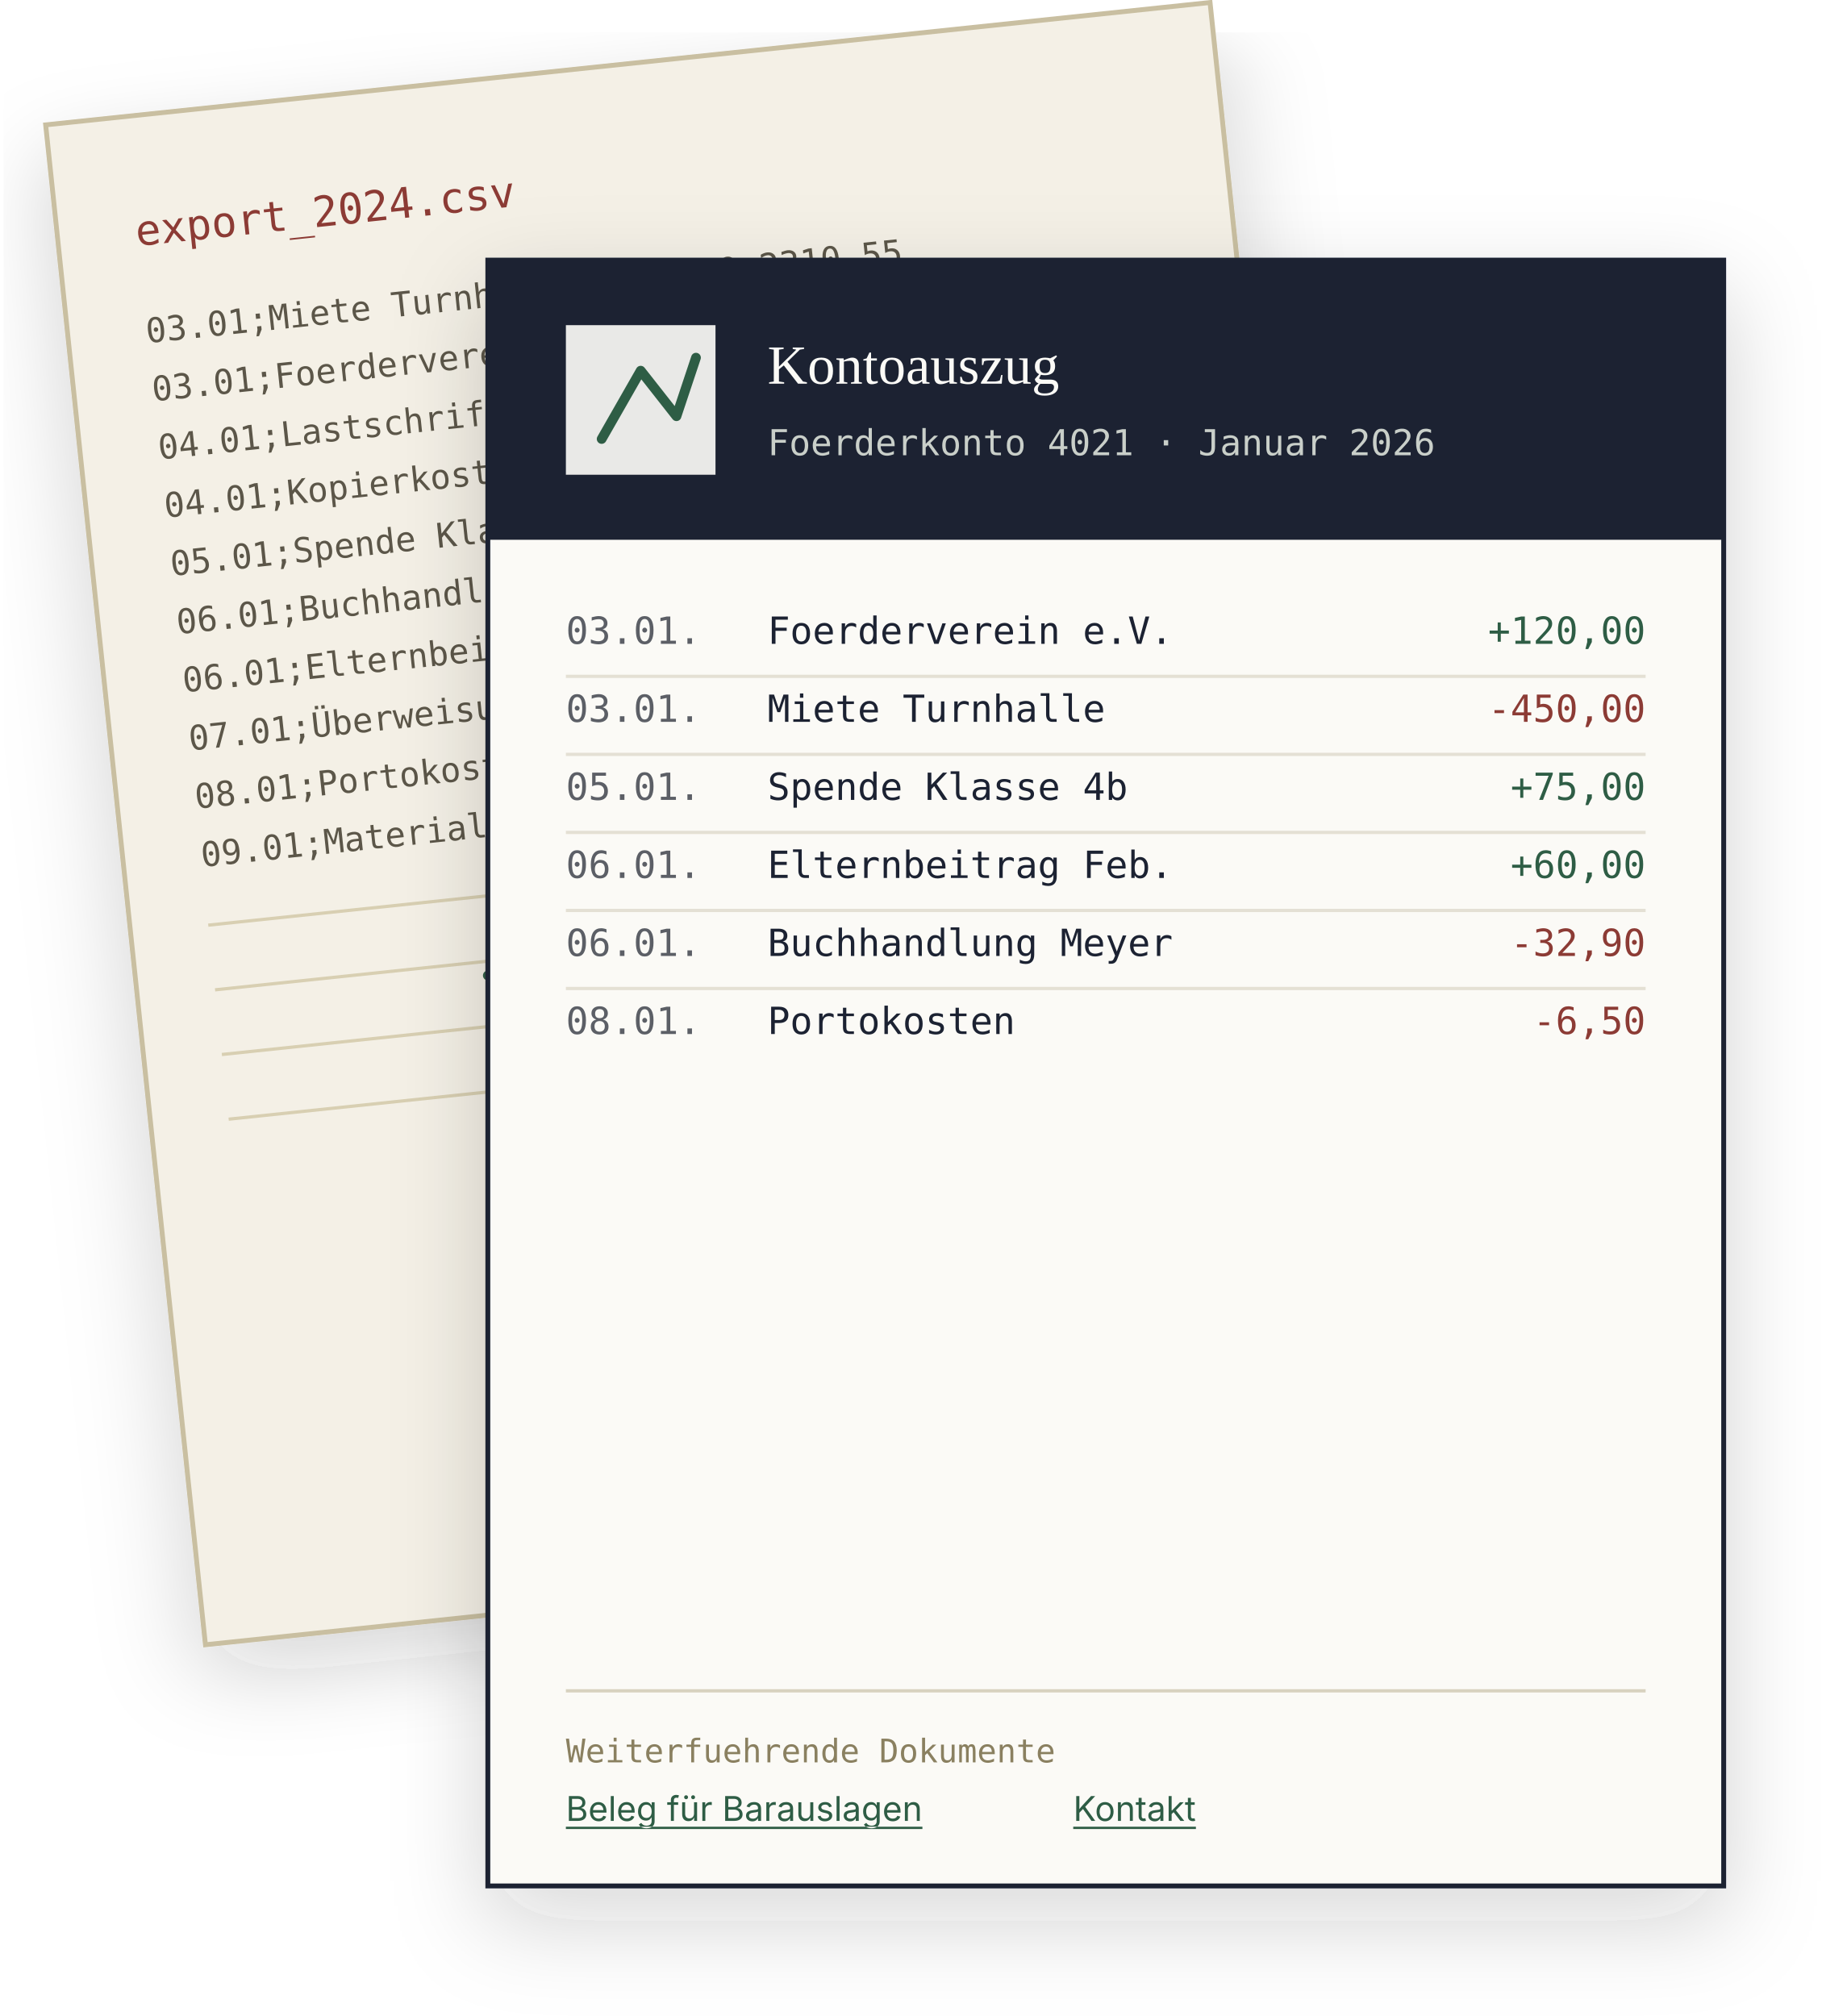
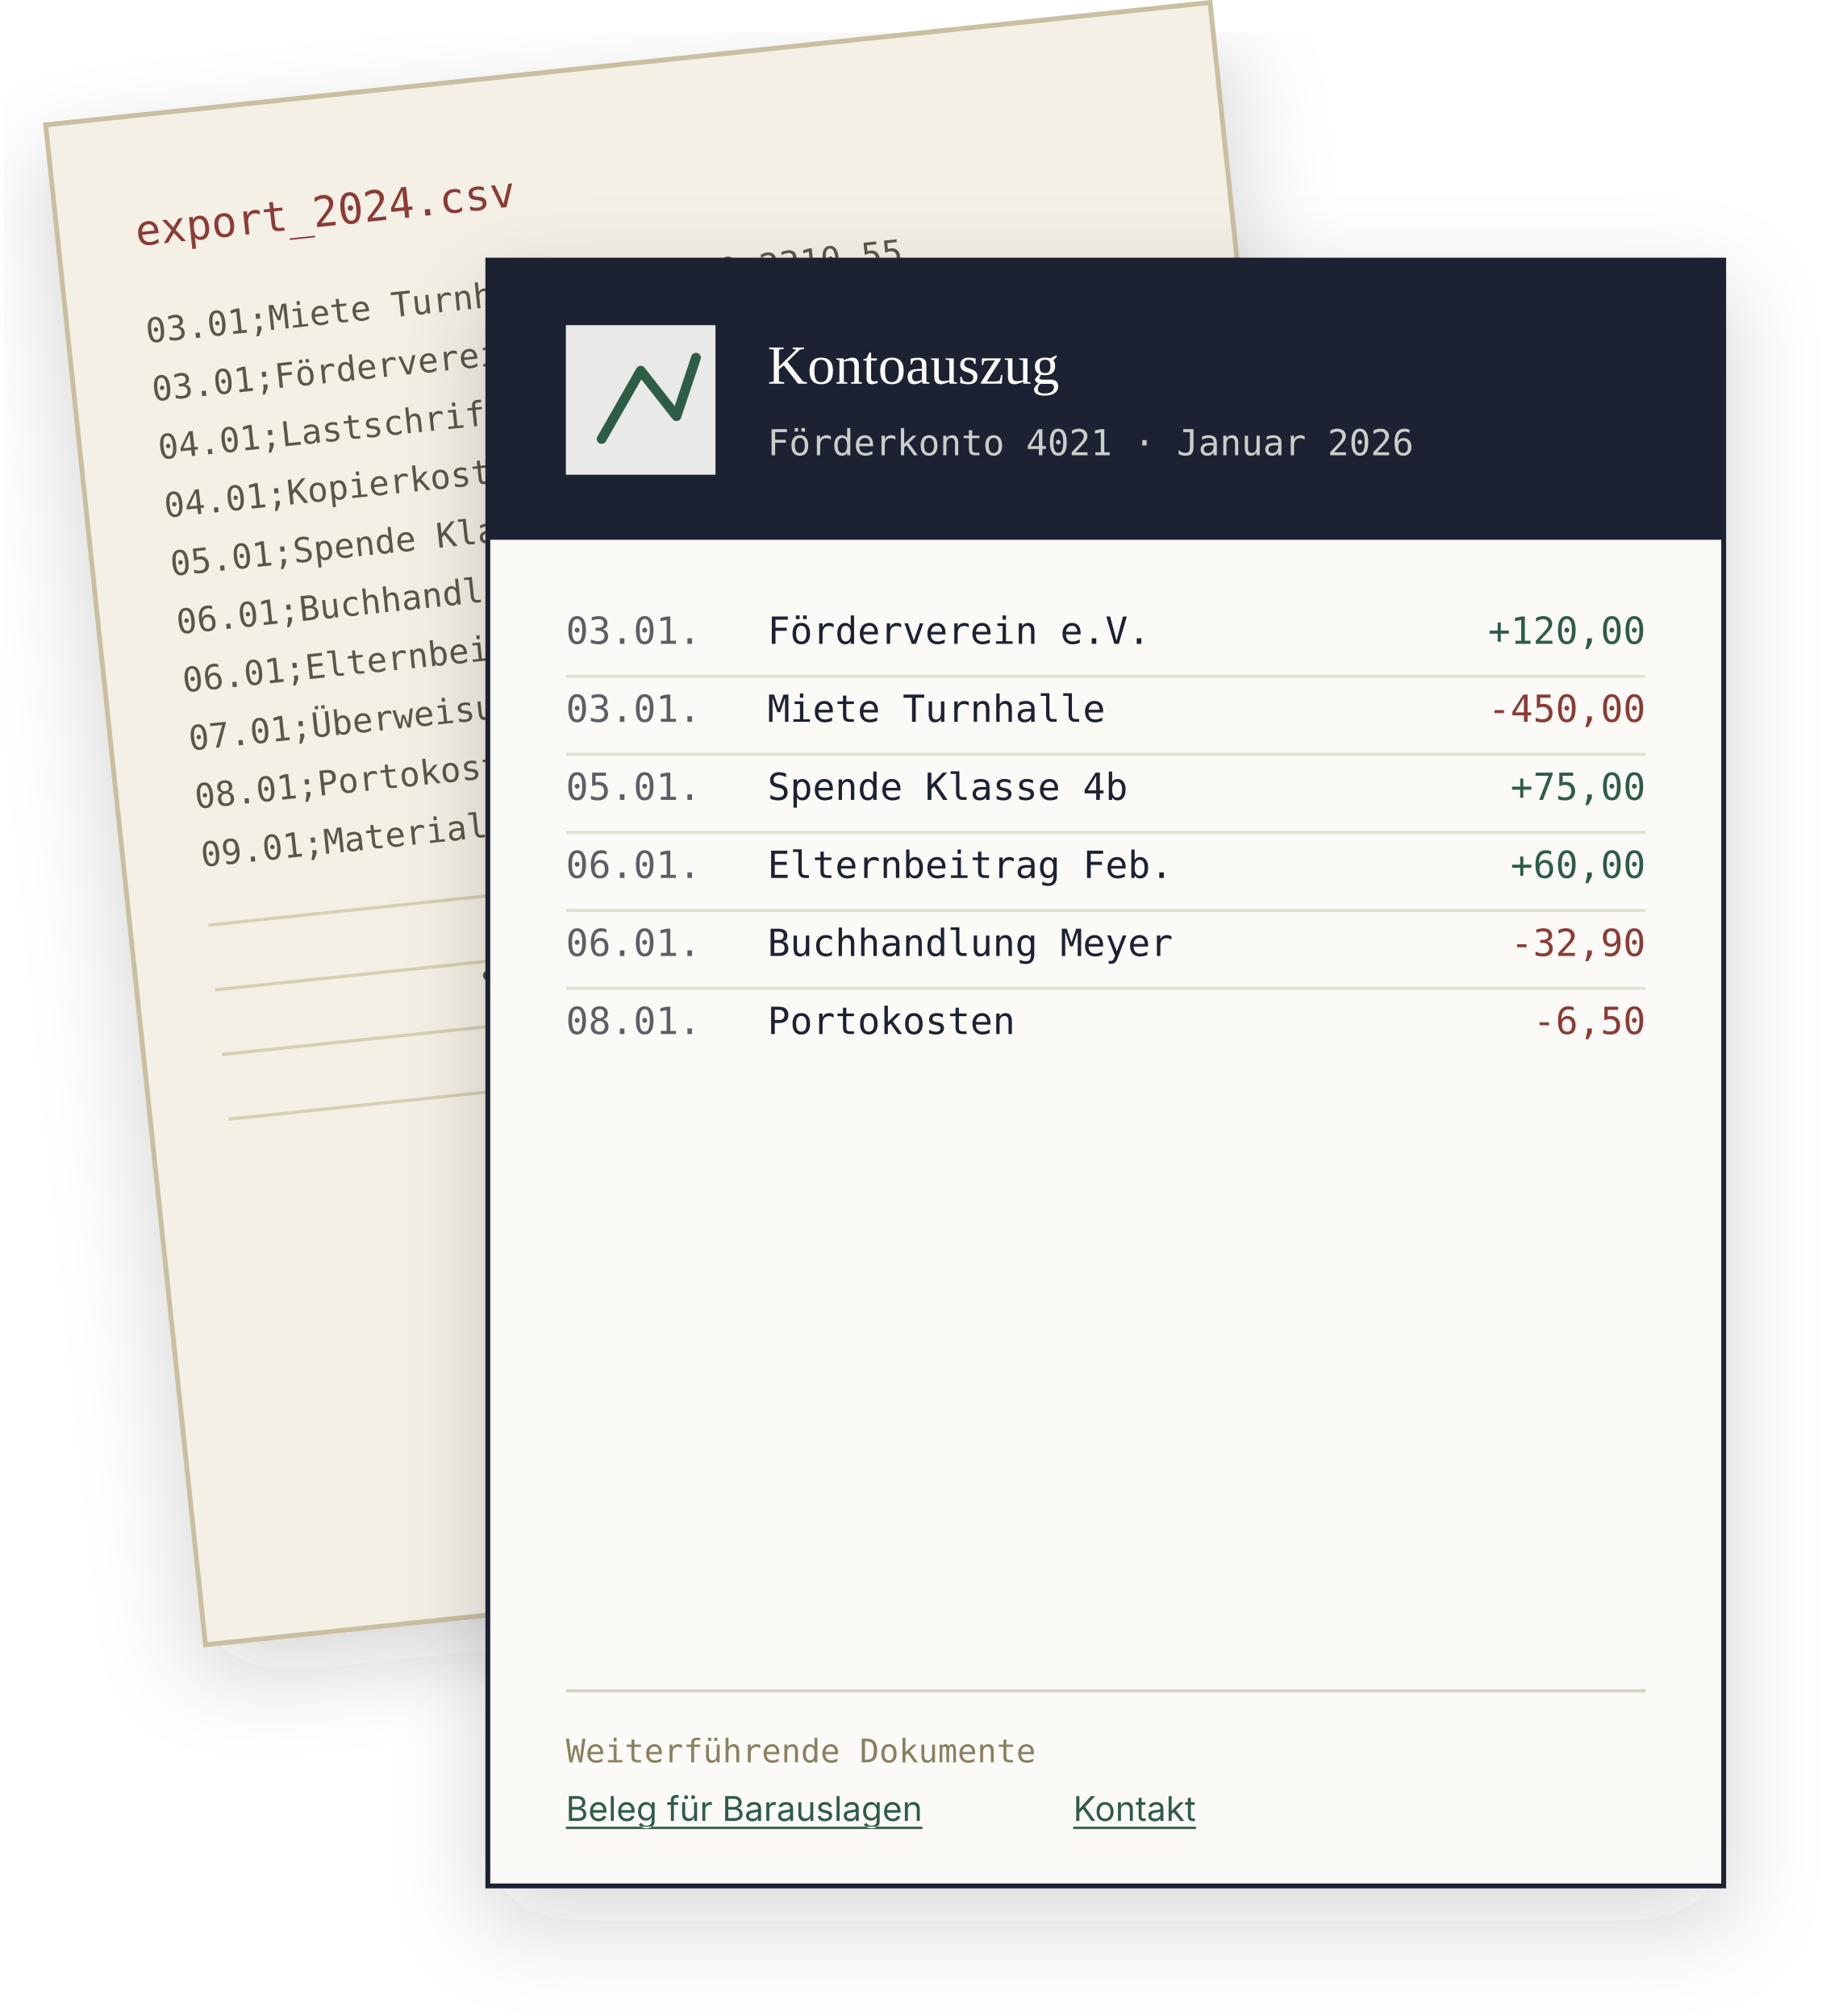
<svg xmlns="http://www.w3.org/2000/svg" viewBox="0 0 560 620" role="img" aria-labelledby="heroTitle">
  <defs>
    <filter id="softShadow" x="-20%" y="-20%" width="140%" height="140%">
      <feDropShadow dx="0" dy="10" stdDeviation="14" flood-color="#1c2333" flood-opacity="0.18" />
    </filter>
  </defs>
  <g transform="translate(18,34) rotate(-6 40 40)" filter="url(#softShadow)">
    <rect x="0" y="0" width="360" height="470" fill="#F4F0E6" stroke="#C9BFA1" stroke-width="1.5" />
    <text x="24" y="40" font-family="Consolas, 'SFMono-Regular', monospace" font-size="13" fill="#8C3B34">export_2024.csv</text>
    <g font-family="Consolas, 'SFMono-Regular', monospace" font-size="10.5" fill="#5b5748">
      <text x="24" y="70">03.01;Miete Turnhalle;-450,00;2310,55</text>
-       <text x="24" y="88">03.01;Foerderverein e.V.;120,00;2430,55</text>
+       <text x="24" y="88">03.01;Förderverein e.V.;120,00;2430,55</text>
      <text x="24" y="106">04.01;Lastschrift GEZ;-55,00;2375,55</text>
      <text x="24" y="124">04.01;Kopierkosten;-18,40;2357,15</text>
      <text x="24" y="142">05.01;Spende Klasse 4b;75,00;2432,15</text>
      <text x="24" y="160">06.01;Buchhandlung Meyer;-32,90;2399,25</text>
      <text x="24" y="178">06.01;Elternbeitrag Feb.;60,00;2459,25</text>
      <text x="24" y="196">07.01;Überweisung Stadt;300,00;2759,25</text>
      <text x="24" y="214">08.01;Portokosten;-6,50;2752,75</text>
      <text x="24" y="232">09.01;Materialkosten Kunst;-41,00;2711,75</text>
    </g>
    <g stroke="#D8CFB2" stroke-width="1">
      <line x1="24" y1="250" x2="336" y2="250" />
      <line x1="24" y1="270" x2="300" y2="270" />
      <line x1="24" y1="290" x2="330" y2="290" />
      <line x1="24" y1="310" x2="280" y2="310" />
    </g>
  </g>
  <g transform="translate(150,300)">
    <path d="M0,0 C40,-10 60,30 100,20" stroke="#2F5D45" stroke-width="3" fill="none" stroke-linecap="round" />
    <path d="M92,8 L102,20 L88,26" stroke="#2F5D45" stroke-width="3" fill="none" stroke-linecap="round" stroke-linejoin="round" />
  </g>
  <g transform="translate(150,80)" filter="url(#softShadow)">
    <rect x="0" y="0" width="380" height="500" fill="#FBFAF6" stroke="#1C2333" stroke-width="1.5" />
    <rect x="0" y="0" width="380" height="86" fill="#1C2333" />
    <rect x="24" y="20" width="46" height="46" fill="#FBFAF6" opacity="0.92" />
    <path d="M35 55 L47 34 L58 48 L64 30" stroke="#2F5D45" stroke-width="3" fill="none" stroke-linecap="round" stroke-linejoin="round" />
    <text x="86" y="38" font-family="Georgia, 'Times New Roman', serif" font-size="17" fill="#FBFAF6">Kontoauszug</text>
-     <text x="86" y="60" font-family="Consolas, 'SFMono-Regular', monospace" font-size="11" fill="#C9CFC9">Foerderkonto 4021 · Januar 2026</text>
+     <text x="86" y="60" font-family="Consolas, 'SFMono-Regular', monospace" font-size="11" fill="#C9CFC9">Förderkonto 4021 · Januar 2026</text>
    <g font-family="Consolas, 'SFMono-Regular', monospace" font-size="11.5">
      <text x="24" y="118" fill="#5b5f66">03.01.</text>
-       <text x="86" y="118" fill="#1C2333">Foerderverein e.V.</text>
+       <text x="86" y="118" fill="#1C2333">Förderverein e.V.</text>
      <text x="356" y="118" text-anchor="end" fill="#2F5D45">+120,00</text>
      <text x="24" y="142" fill="#5b5f66">03.01.</text>
      <text x="86" y="142" fill="#1C2333">Miete Turnhalle</text>
      <text x="356" y="142" text-anchor="end" fill="#8C3B34">-450,00</text>
      <text x="24" y="166" fill="#5b5f66">05.01.</text>
      <text x="86" y="166" fill="#1C2333">Spende Klasse 4b</text>
      <text x="356" y="166" text-anchor="end" fill="#2F5D45">+75,00</text>
      <text x="24" y="190" fill="#5b5f66">06.01.</text>
      <text x="86" y="190" fill="#1C2333">Elternbeitrag Feb.</text>
      <text x="356" y="190" text-anchor="end" fill="#2F5D45">+60,00</text>
      <text x="24" y="214" fill="#5b5f66">06.01.</text>
      <text x="86" y="214" fill="#1C2333">Buchhandlung Meyer</text>
      <text x="356" y="214" text-anchor="end" fill="#8C3B34">-32,90</text>
      <text x="24" y="238" fill="#5b5f66">08.01.</text>
      <text x="86" y="238" fill="#1C2333">Portokosten</text>
      <text x="356" y="238" text-anchor="end" fill="#8C3B34">-6,50</text>
    </g>
    <g stroke="#E4E0D4" stroke-width="1">
      <line x1="24" y1="128" x2="356" y2="128" />
      <line x1="24" y1="152" x2="356" y2="152" />
      <line x1="24" y1="176" x2="356" y2="176" />
      <line x1="24" y1="200" x2="356" y2="200" />
      <line x1="24" y1="224" x2="356" y2="224" />
    </g>
    <line x1="24" y1="440" x2="356" y2="440" stroke="#D8D2BF" stroke-width="1" />
-     <text x="24" y="462" font-family="Consolas, 'SFMono-Regular', monospace" font-size="10" fill="#8a8060">Weiterfuehrende Dokumente</text>
+     <text x="24" y="462" font-family="Consolas, 'SFMono-Regular', monospace" font-size="10" fill="#8a8060">Weiterführende Dokumente</text>
    <text x="24" y="480" font-family="-apple-system, 'Segoe UI', sans-serif" font-size="10.5" fill="#2F5D45" text-decoration="underline">Beleg für Barauslagen</text>
    <text x="180" y="480" font-family="-apple-system, 'Segoe UI', sans-serif" font-size="10.5" fill="#2F5D45" text-decoration="underline">Kontakt</text>
  </g>
</svg>
